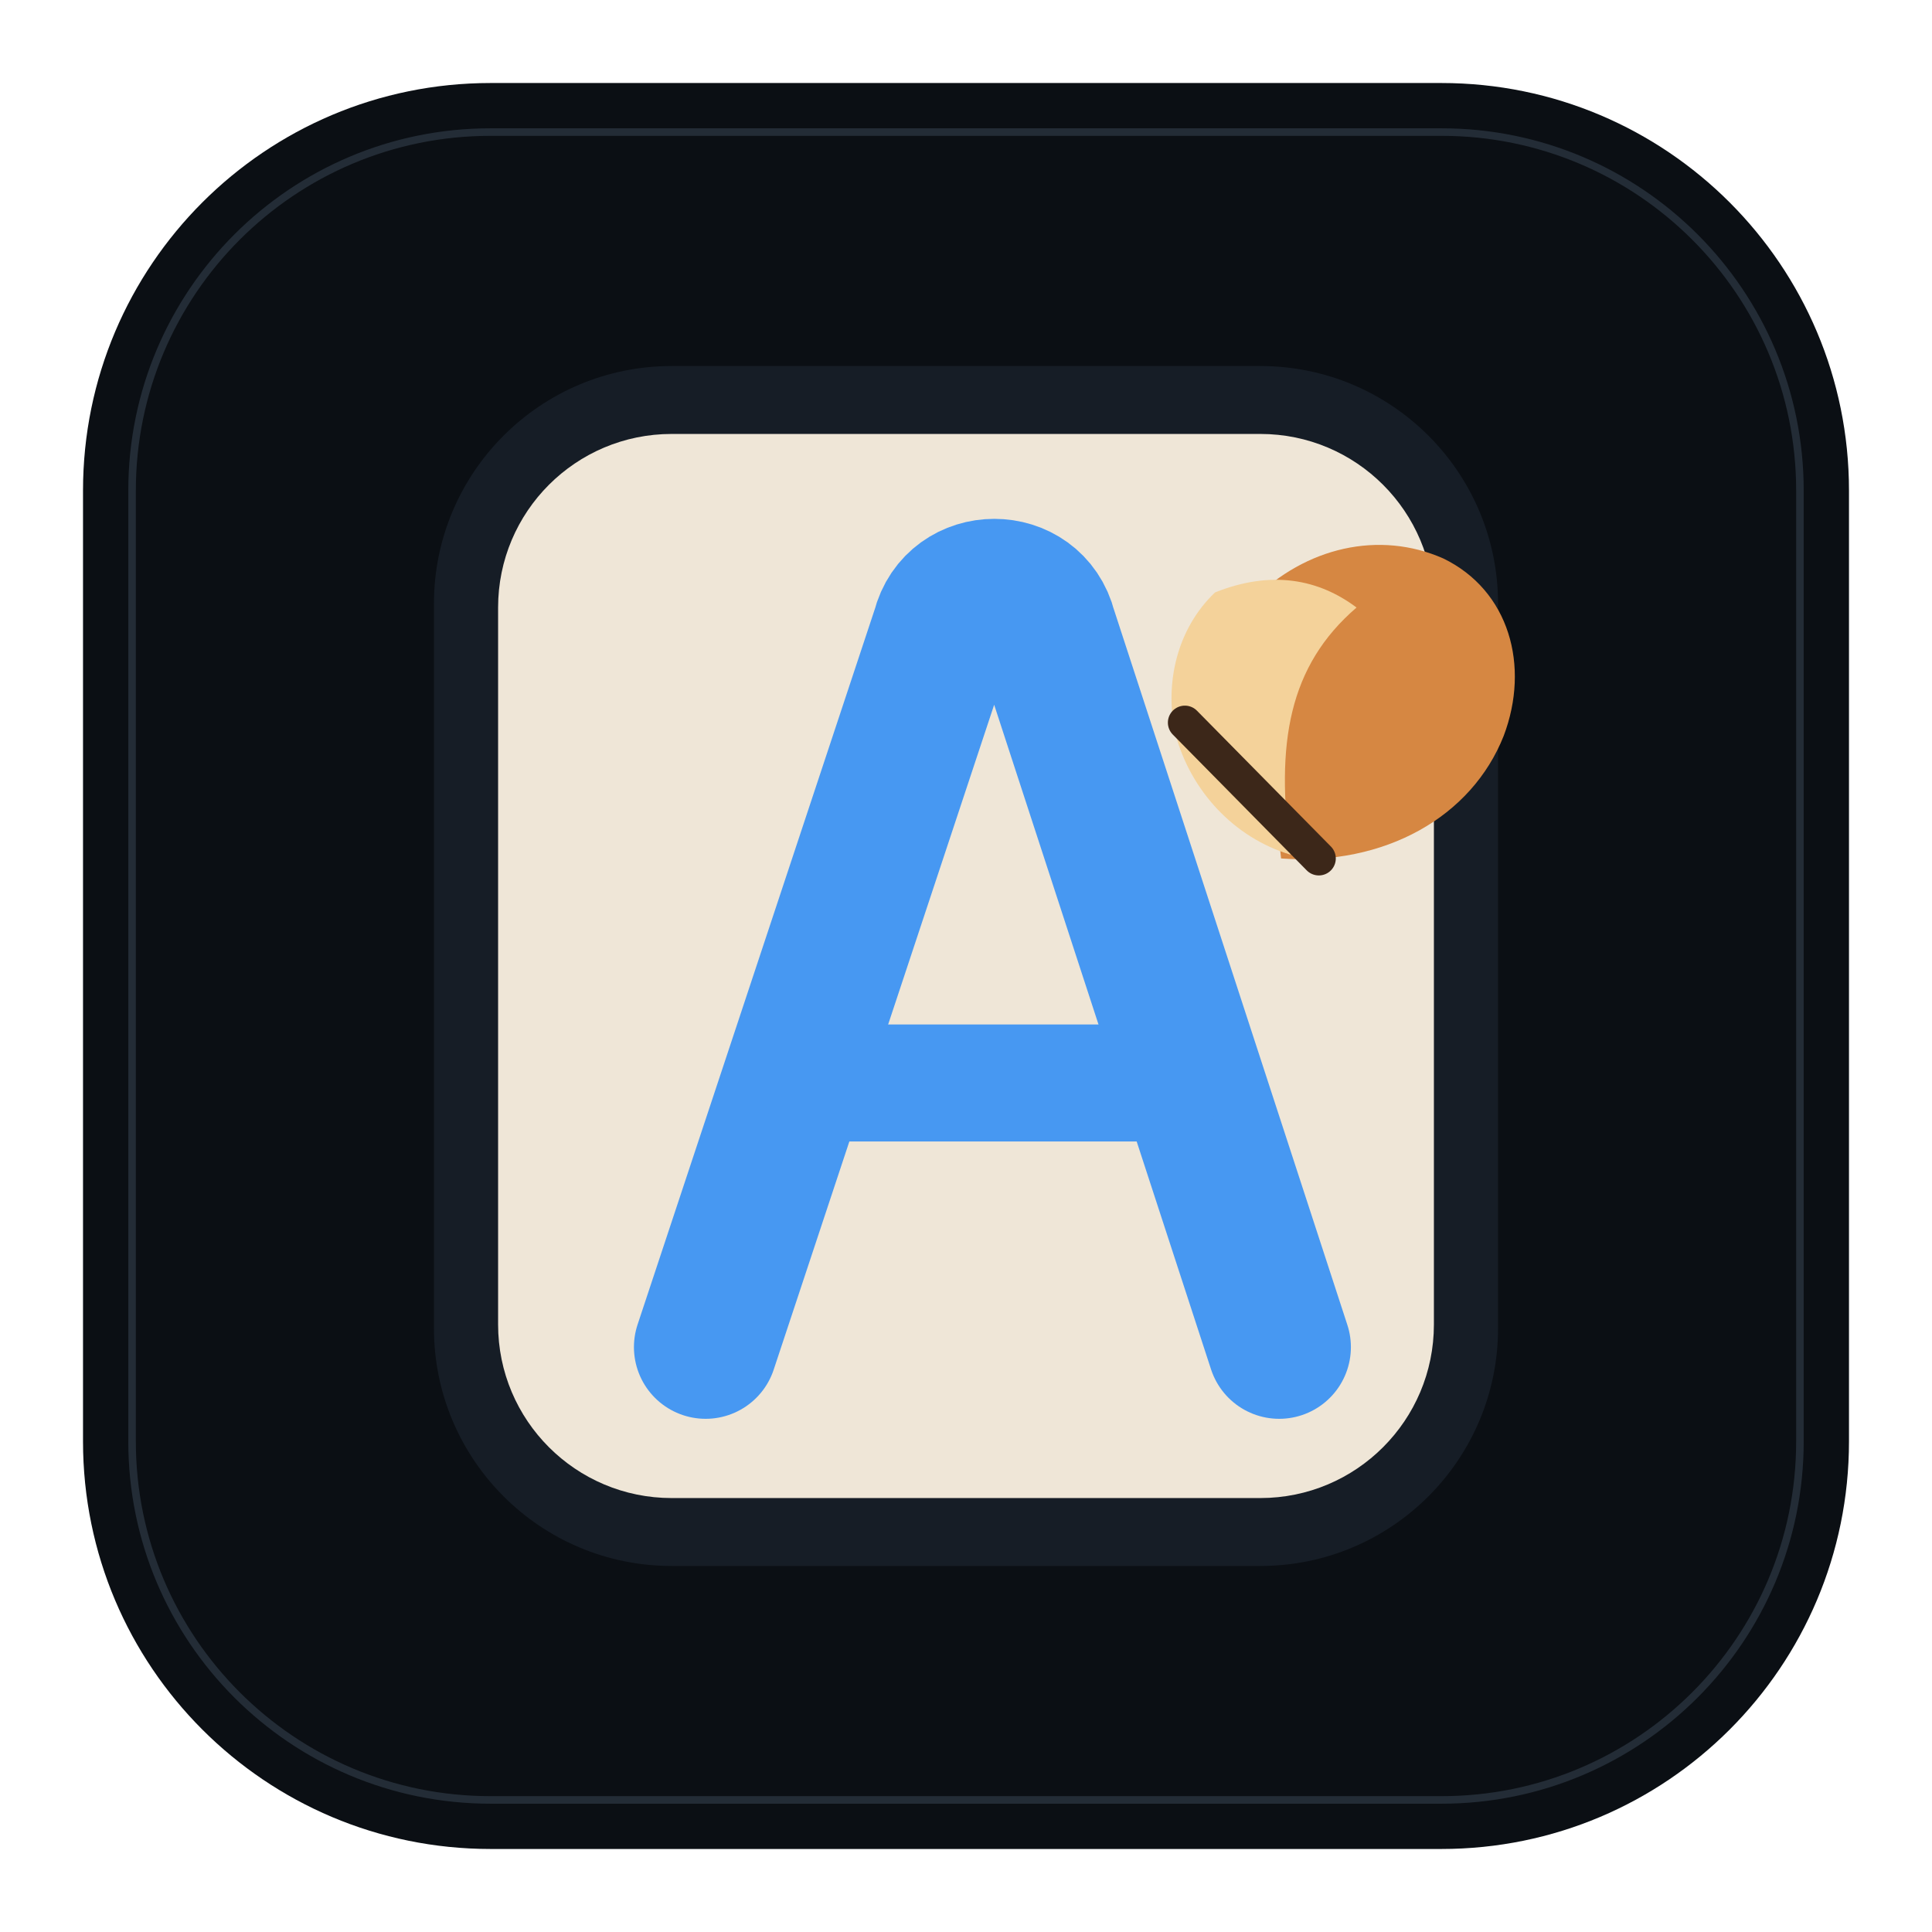
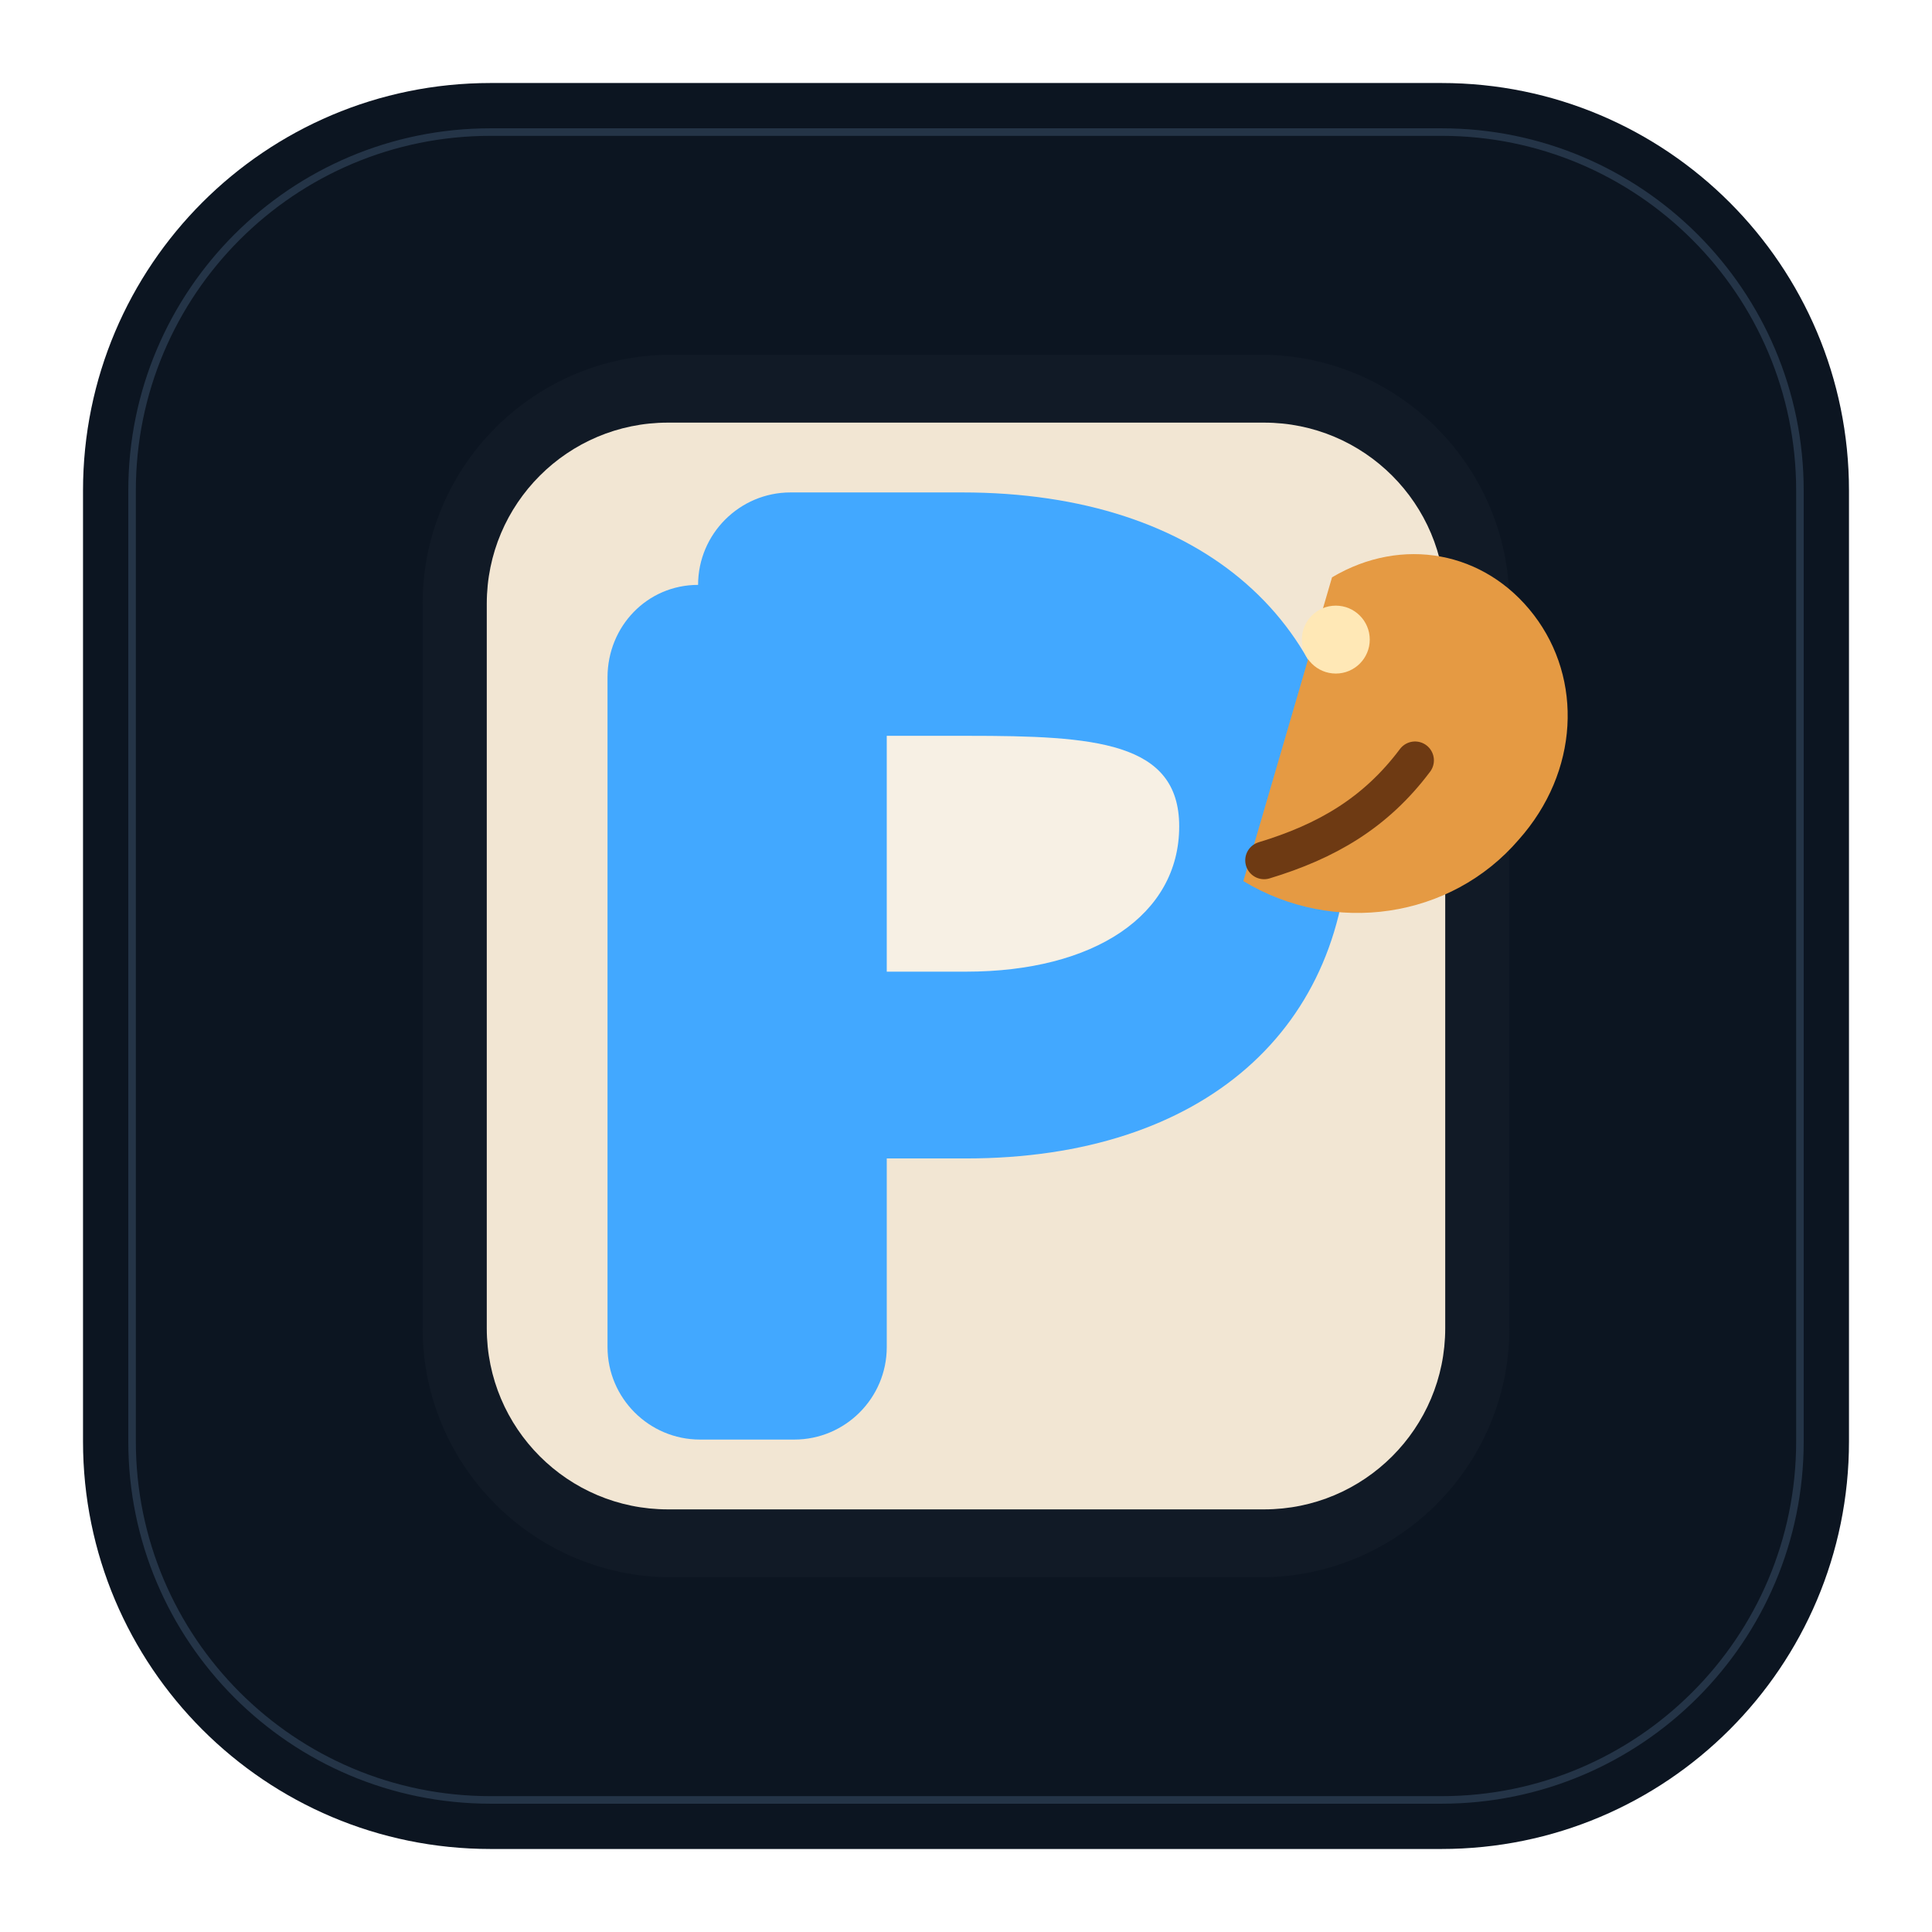
<svg xmlns="http://www.w3.org/2000/svg" width="1024" height="1024" viewBox="0 0 1024 1024">
-   <rect x="44" y="44" width="936" height="936" rx="216" fill="#0B0F14" />
-   <rect x="70" y="70" width="884" height="884" rx="190" fill="none" stroke="#232C36" stroke-width="4" />
-   <rect x="230" y="194" width="564" height="636" rx="126" fill="#161D26" />
-   <rect x="264" y="230" width="496" height="564" rx="92" fill="#EFE6D7" />
-   <path d="M374 714L500 334C507 306 547 306 554 334L678 714" fill="none" stroke="#4798F2" stroke-width="76" stroke-linecap="round" stroke-linejoin="round" />
-   <path d="M434 574H618" fill="none" stroke="#4798F2" stroke-width="62" stroke-linecap="round" />
-   <path d="M664 318C692 290 731 281 765 296C800 313 811 353 797 390C780 433 734 459 679 455L664 318Z" fill="#D68742" />
-   <path d="M644 314C674 302 699 307 719 322C683 353 676 394 684 453C654 444 631 419 623 389C617 362 624 333 644 314Z" fill="#F4D29A" />
-   <path d="M628 383L699 455" fill="none" stroke="#3C2719" stroke-width="18" stroke-linecap="round" />
+   <rect x="44" y="44" width="936" height="936" rx="216" fill="#0C1521" />
+   <rect x="70" y="70" width="884" height="884" rx="190" fill="none" stroke="#243447" stroke-width="4" />
+   <rect x="224" y="188" width="576" height="648" rx="132" fill="#111A26" />
+   <rect x="258" y="224" width="508" height="576" rx="96" fill="#F2E6D3" />
+   <path d="M370 310C370 283 392 261 419 261H510C638 261 715 331 715 438C715 545 638 614 512 614H470V714C470 741 448 763 421 763H371C344 763 322 741 322 714V359C322 332 343 310 370 310Z" fill="#42A8FF" />
+   <path d="M470 390V515H512C580 515 625 485 625 438C625 393 580 390 513 390H470Z" fill="#F7F0E4" />
+   <path d="M706 306C743 284 787 292 813 326C839 360 837 409 805 445C769 487 707 496 659 467L706 306Z" fill="#E59A43" />
+   <path d="M670 456C703 446 729 431 750 403" fill="none" stroke="#6E3A13" stroke-width="20" stroke-linecap="round" />
+   <circle cx="708" cy="339" r="18" fill="#FFE8B6" />
</svg>
